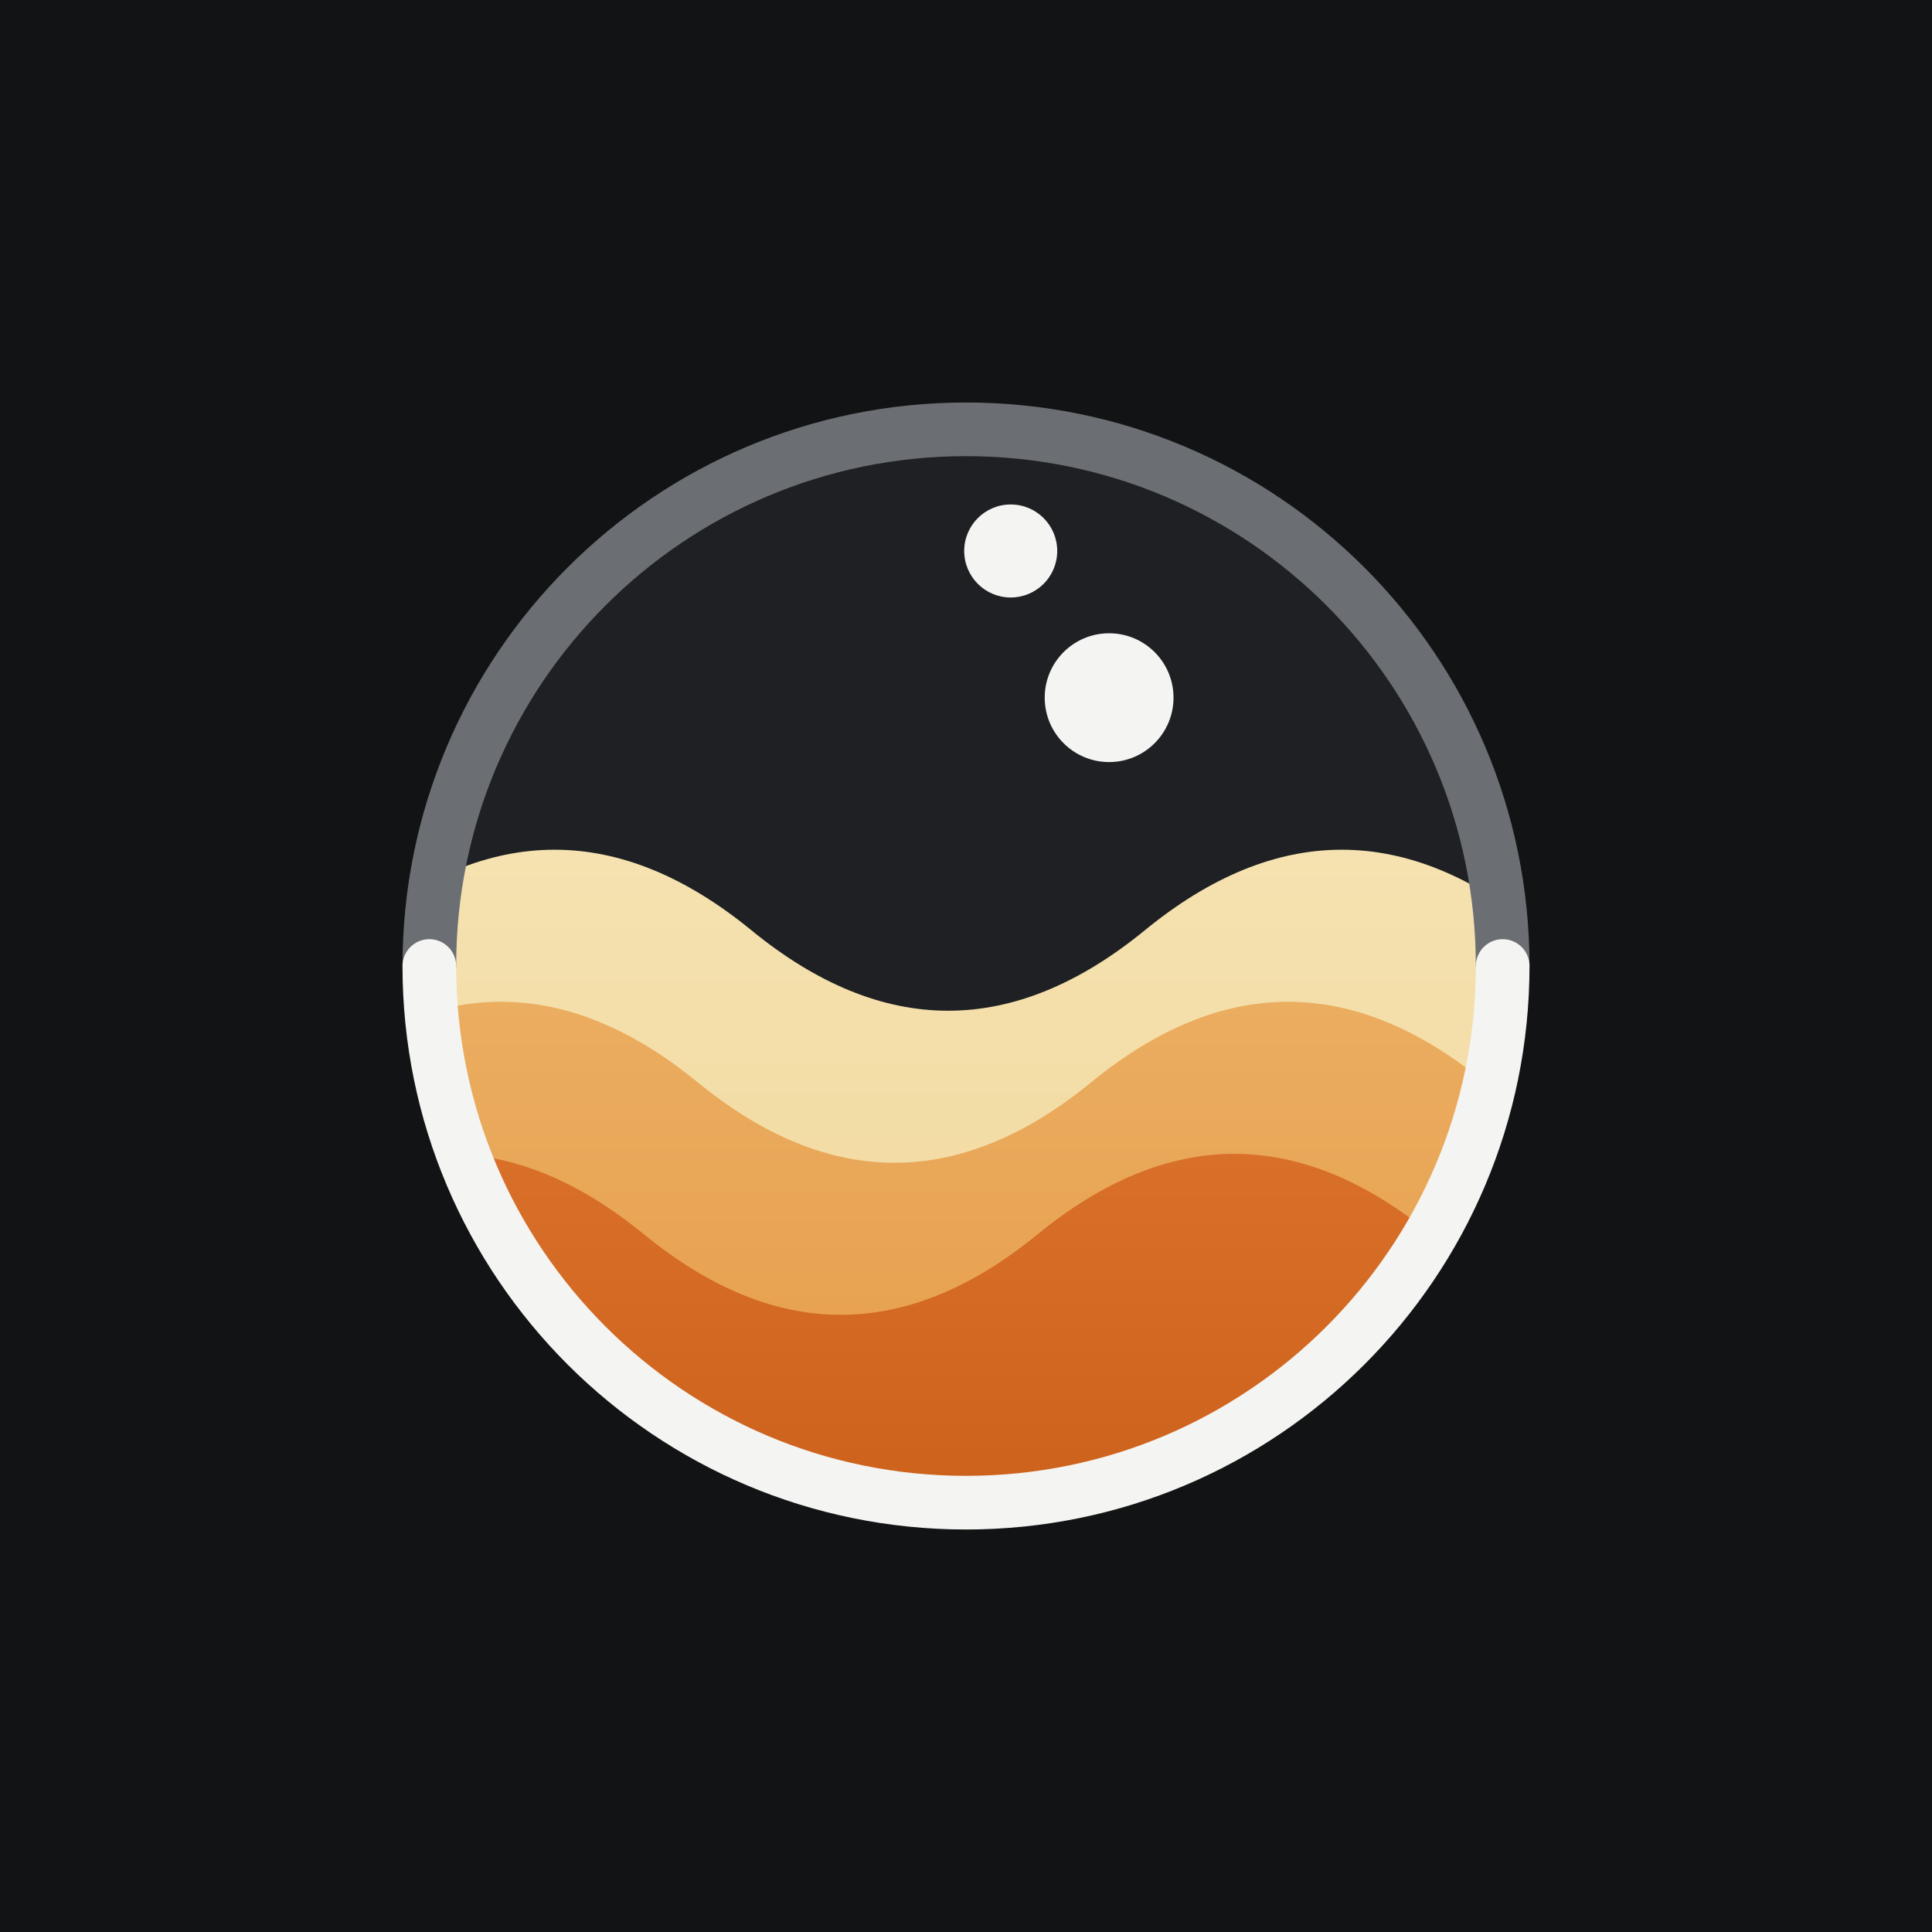
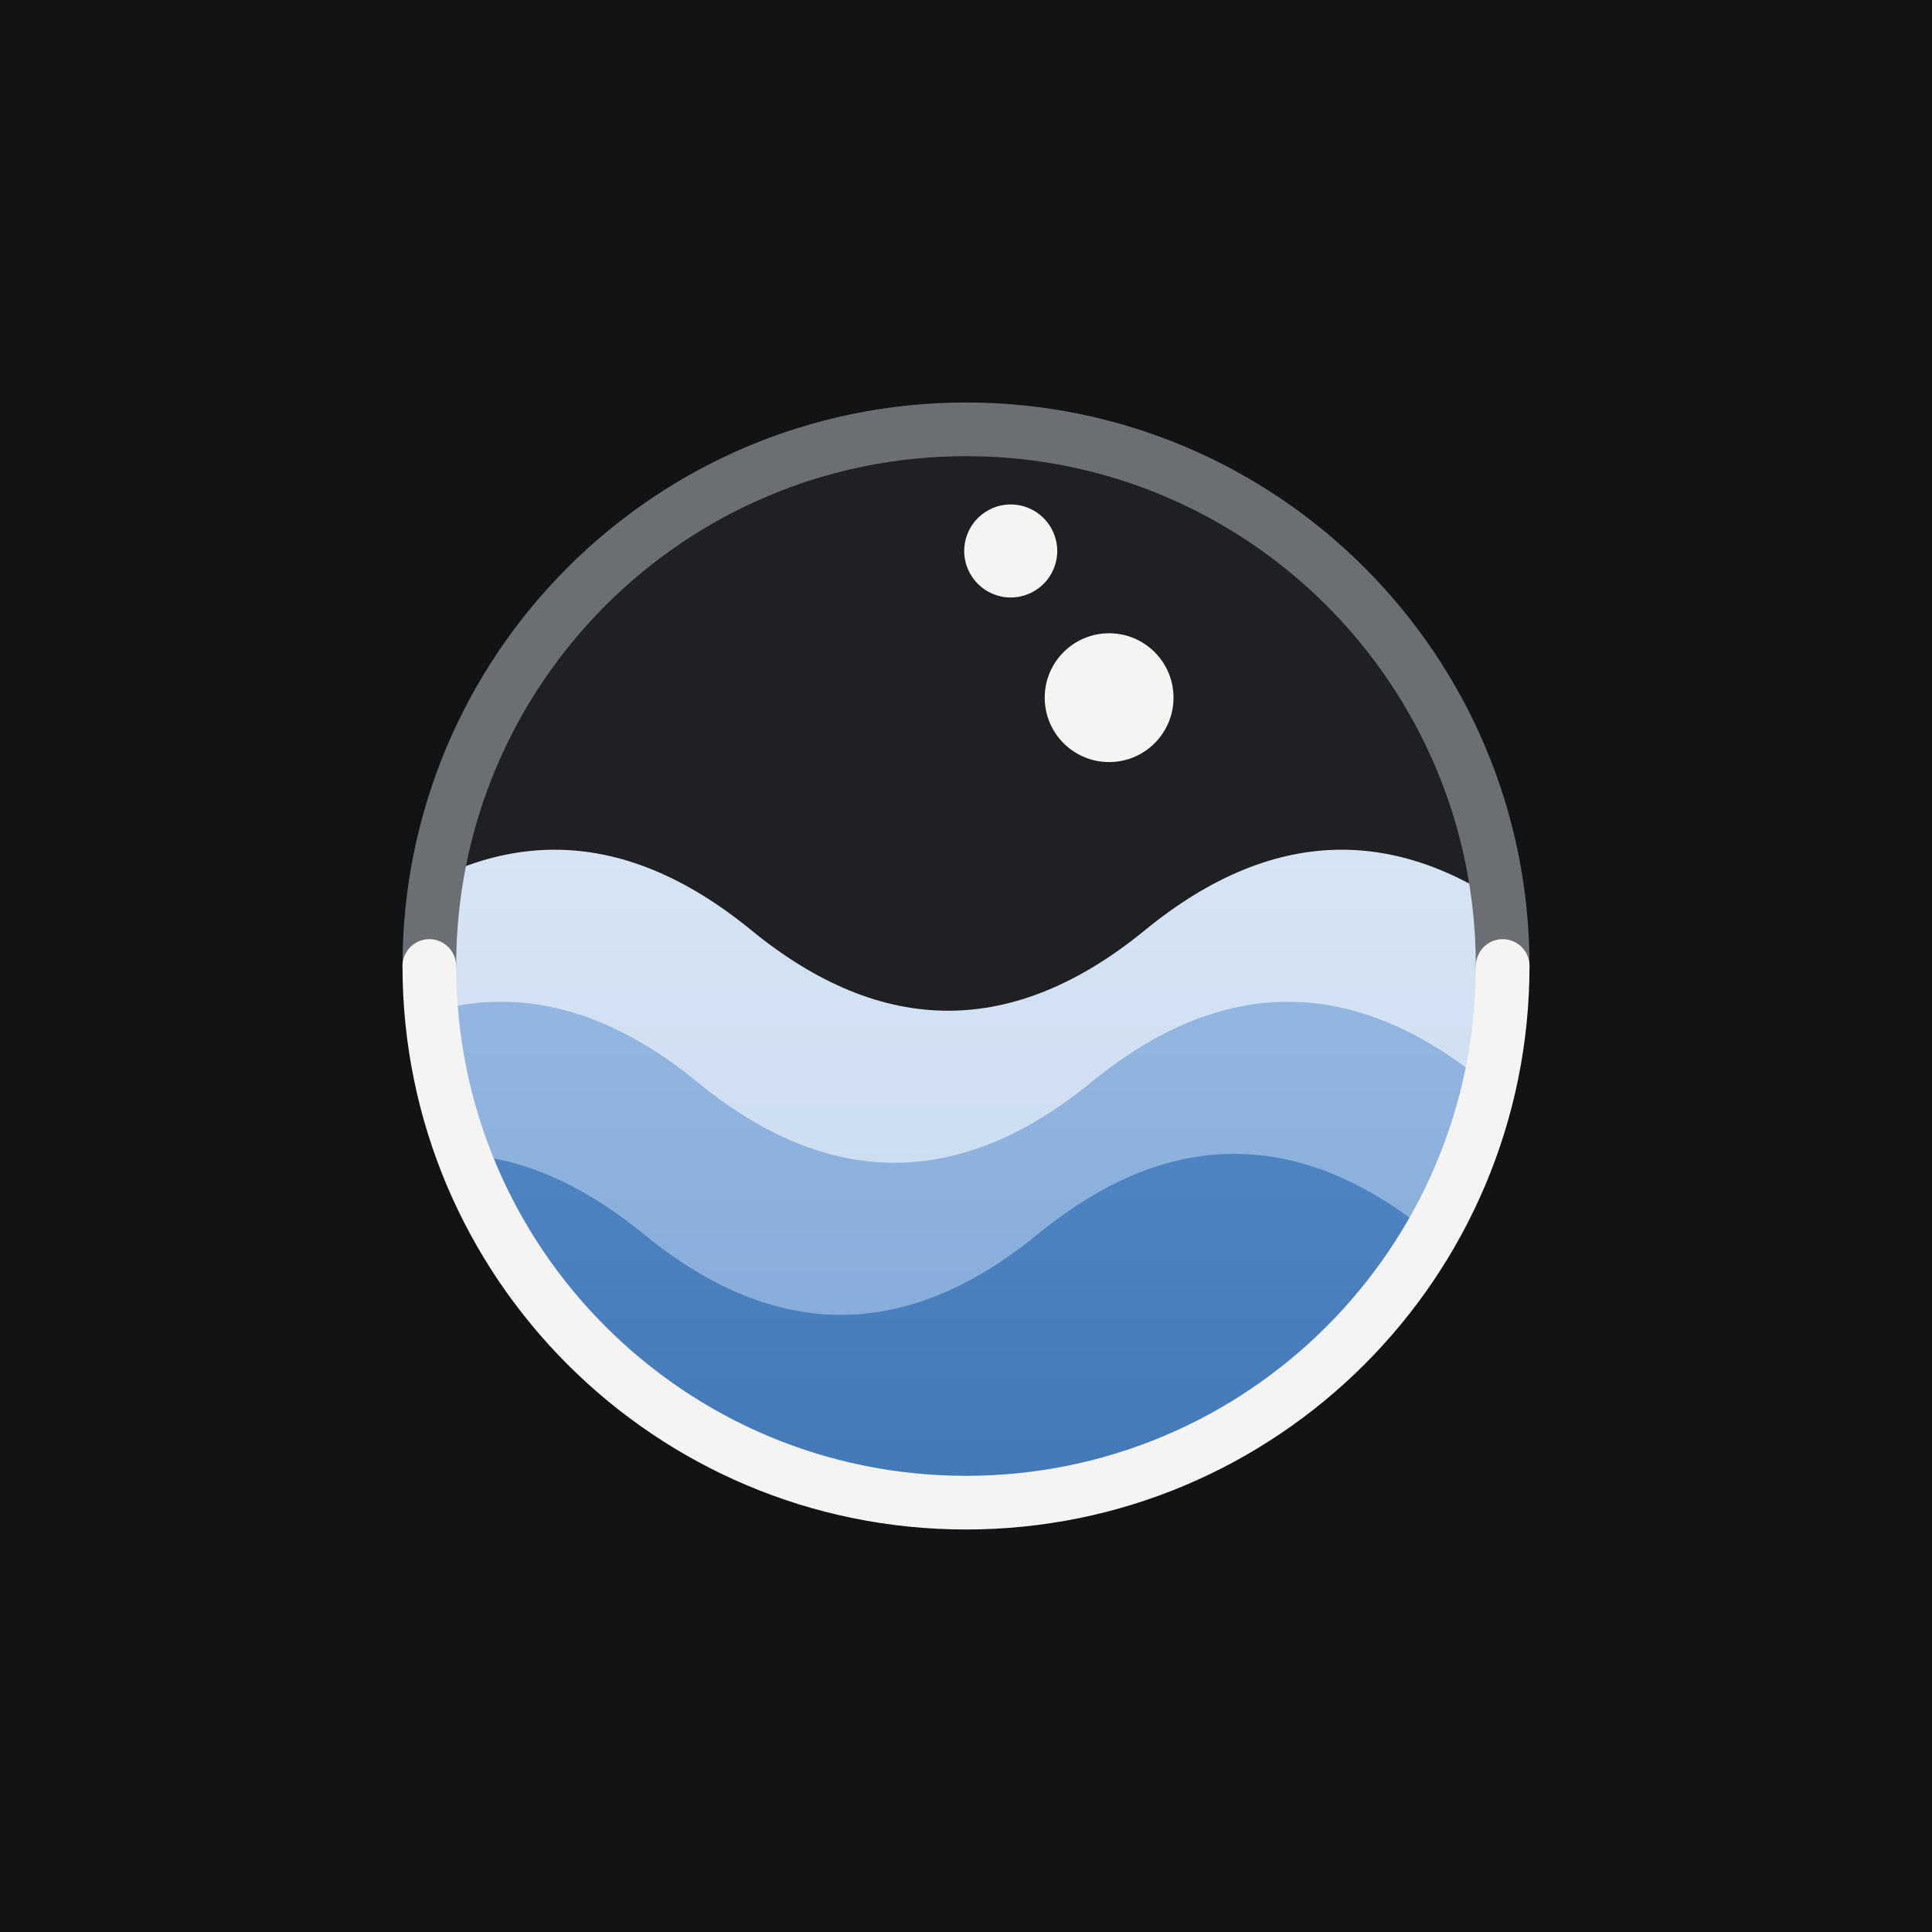
<svg xmlns="http://www.w3.org/2000/svg" width="108" height="108" viewBox="0 0 108 108">
  <defs>
    <linearGradient id="od1" x1="0" y1="0" x2="0" y2="1">
-       <stop offset="0" style="stop-color: #F5E2B0" />
-       <stop offset="1" style="stop-color: #EFD08F" />
+       <stop offset="0" style="stop-color: #D6E4F4" />
+       <stop offset="1" style="stop-color: #BED3EC" />
    </linearGradient>
    <linearGradient id="od2" x1="0" y1="0" x2="0" y2="1">
-       <stop offset="0" style="stop-color: #EBAD60" />
-       <stop offset="1" style="stop-color: #E3923C" />
+       <stop offset="0" style="stop-color: #93B6E0" />
+       <stop offset="1" style="stop-color: #77A0D2" />
    </linearGradient>
    <linearGradient id="od3" x1="0" y1="0" x2="0" y2="1">
-       <stop offset="0" style="stop-color: #D9702A" />
-       <stop offset="1" style="stop-color: #C2550F" />
+       <stop offset="0" style="stop-color: #4F84C2" />
+       <stop offset="1" style="stop-color: #3A6FAE" />
    </linearGradient>
  </defs>
  <rect width="108" height="108" style="fill: #121314" />
  <circle cx="54" cy="54" r="30" style="fill: #1E2023" />
  <clipPath id="odc">
    <circle cx="54" cy="54" r="29" />
  </clipPath>
  <g clip-path="url(#odc)">
    <path d="M-2 52 Q9 61 20 52 T42 52 T64 52 T86 52 T108 52 T130 52 V100 H-2 Z" style="fill: url(#od1)" />
    <path d="M-5 60.5 Q6 69.5 17 60.5 T39 60.5 T61 60.5 T83 60.5 T105 60.5 T127 60.5 V100 H-5 Z" style="fill: url(#od2)" />
    <path d="M-8 69 Q3 78 14 69 T36 69 T58 69 T80 69 T102 69 T124 69 V100 H-8 Z" style="fill: url(#od3)" />
  </g>
  <path d="M24 54 A30 30 0 1 1 84 54" style="fill: none; stroke: #6B6E72; stroke-width: 3; stroke-linecap: round" />
  <path d="M24 54 A30 30 0 0 0 84 54" style="fill: none; stroke: #F4F4F2; stroke-width: 3; stroke-linecap: round" />
  <circle cx="62" cy="39" r="3.6" style="fill: #F4F4F2" />
  <circle cx="56.5" cy="30.8" r="2.6" style="fill: #F4F4F2" />
</svg>
